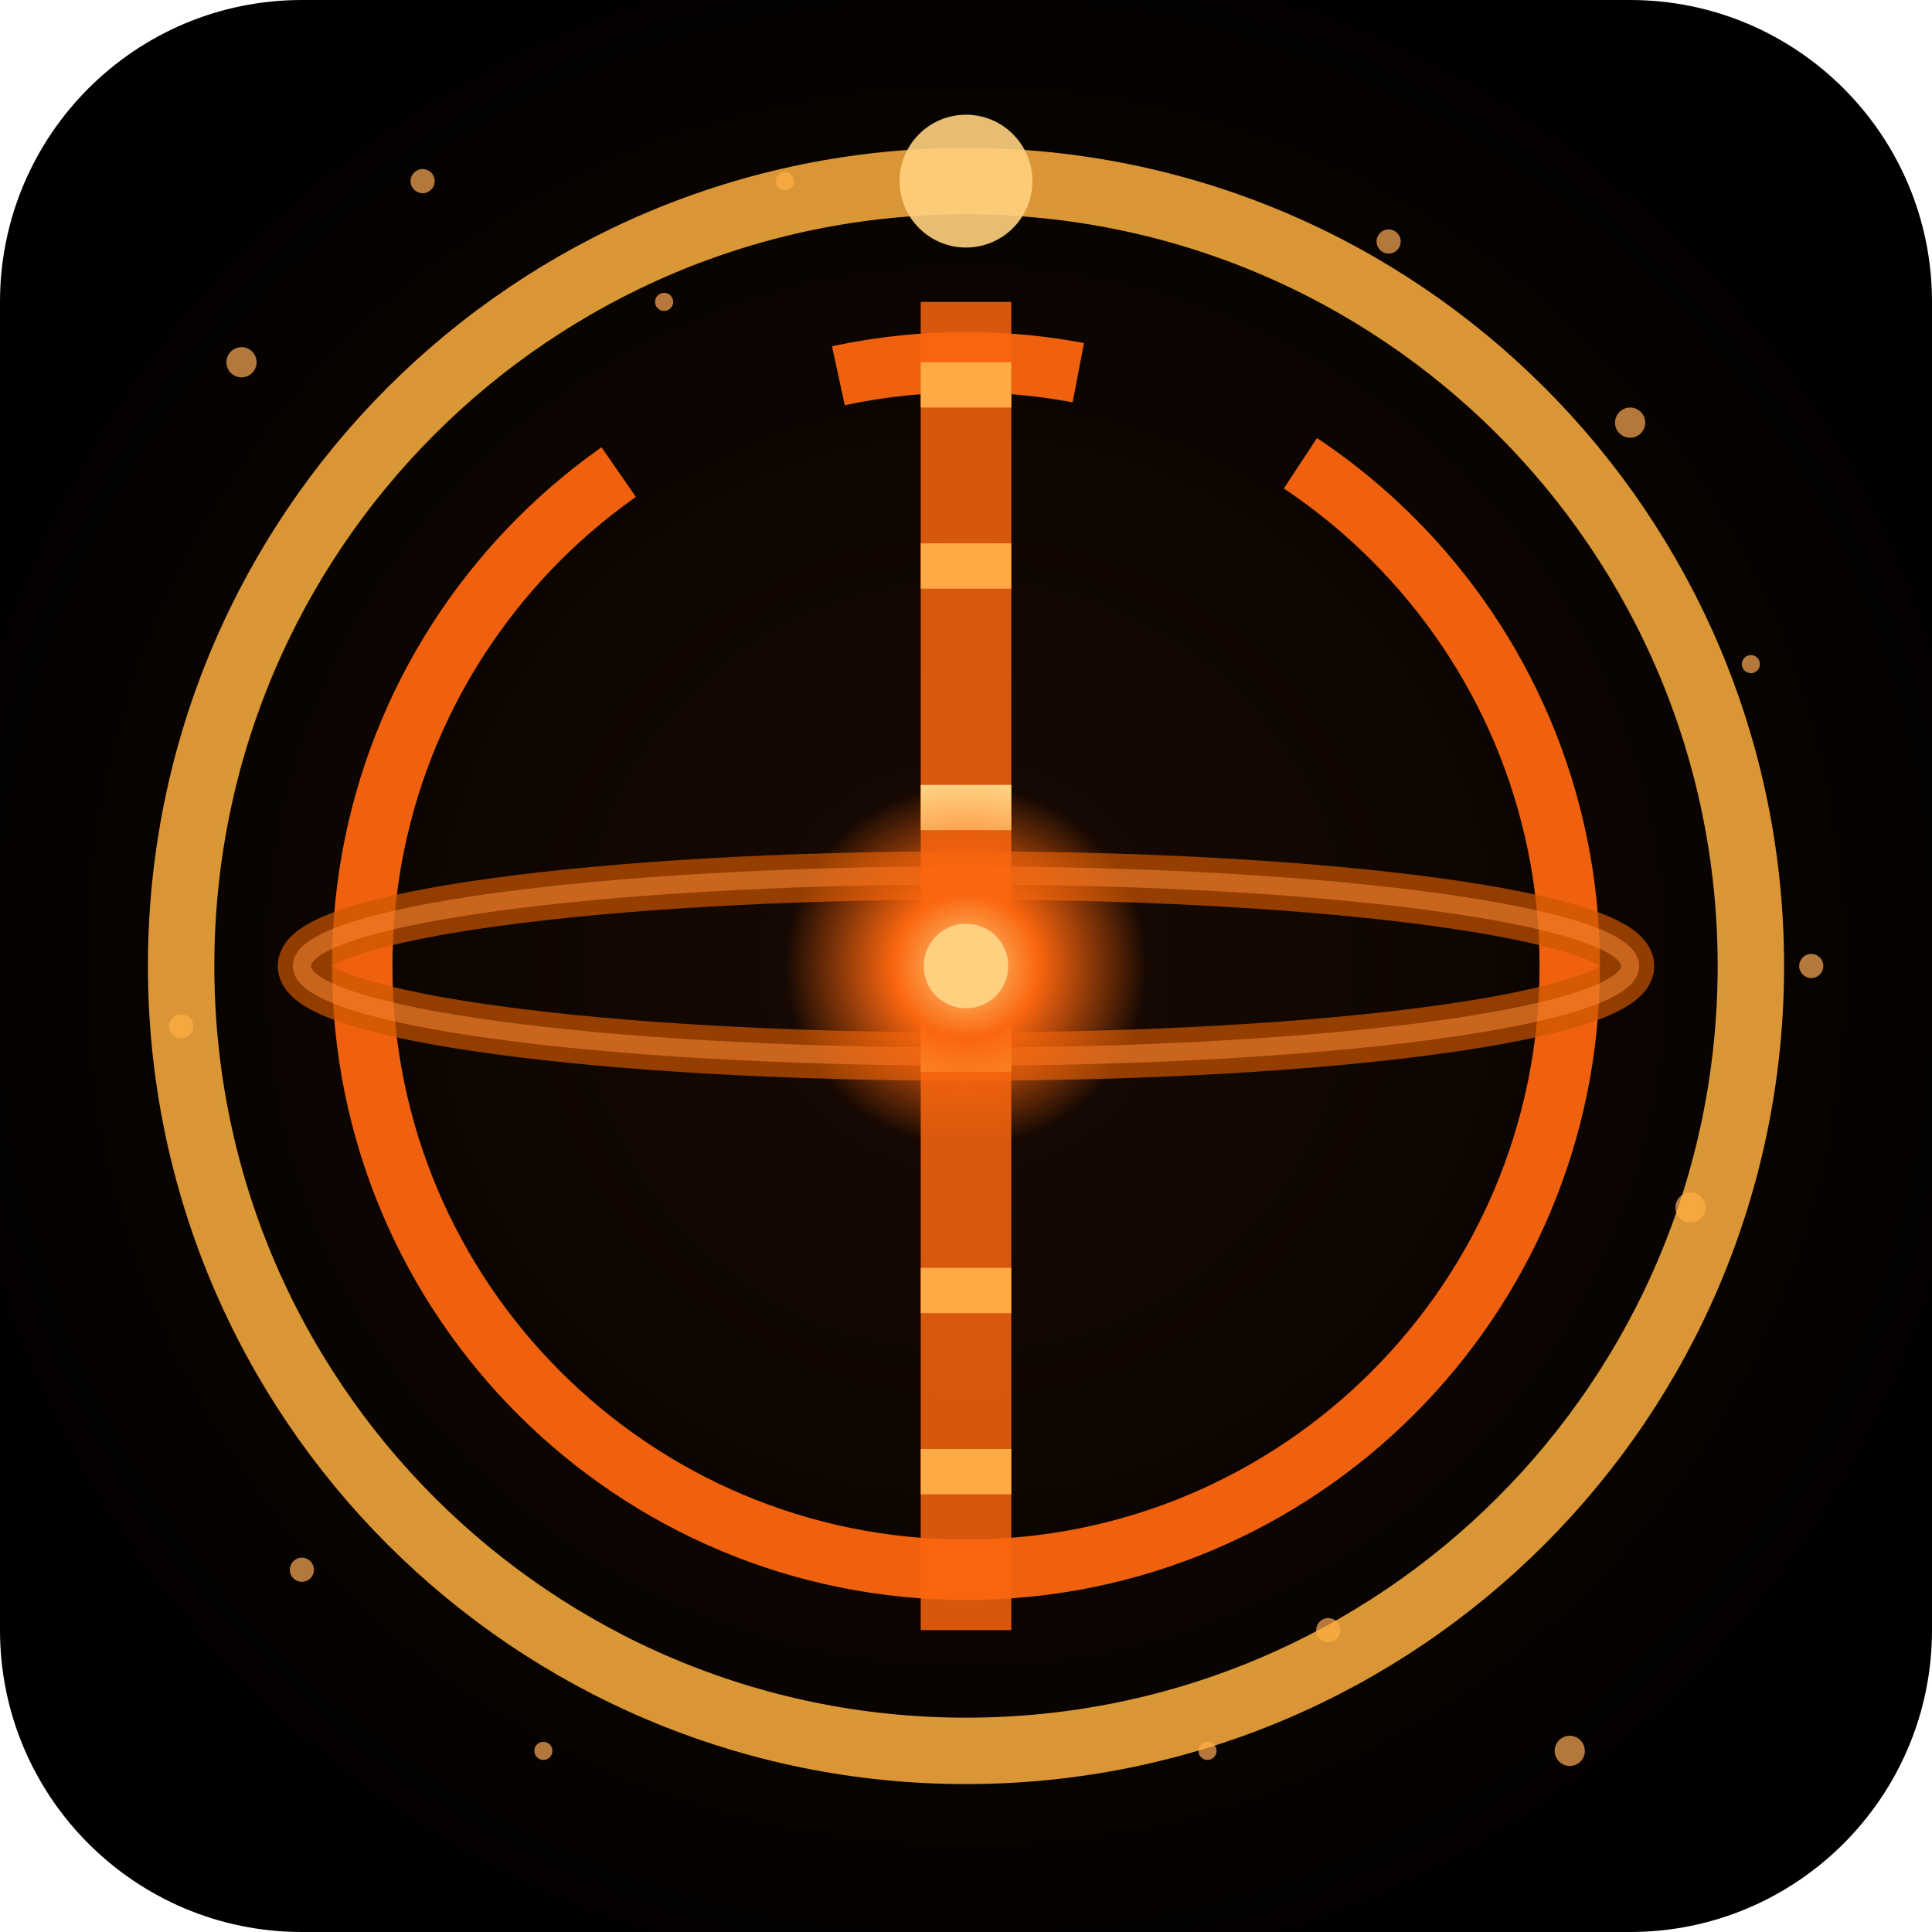
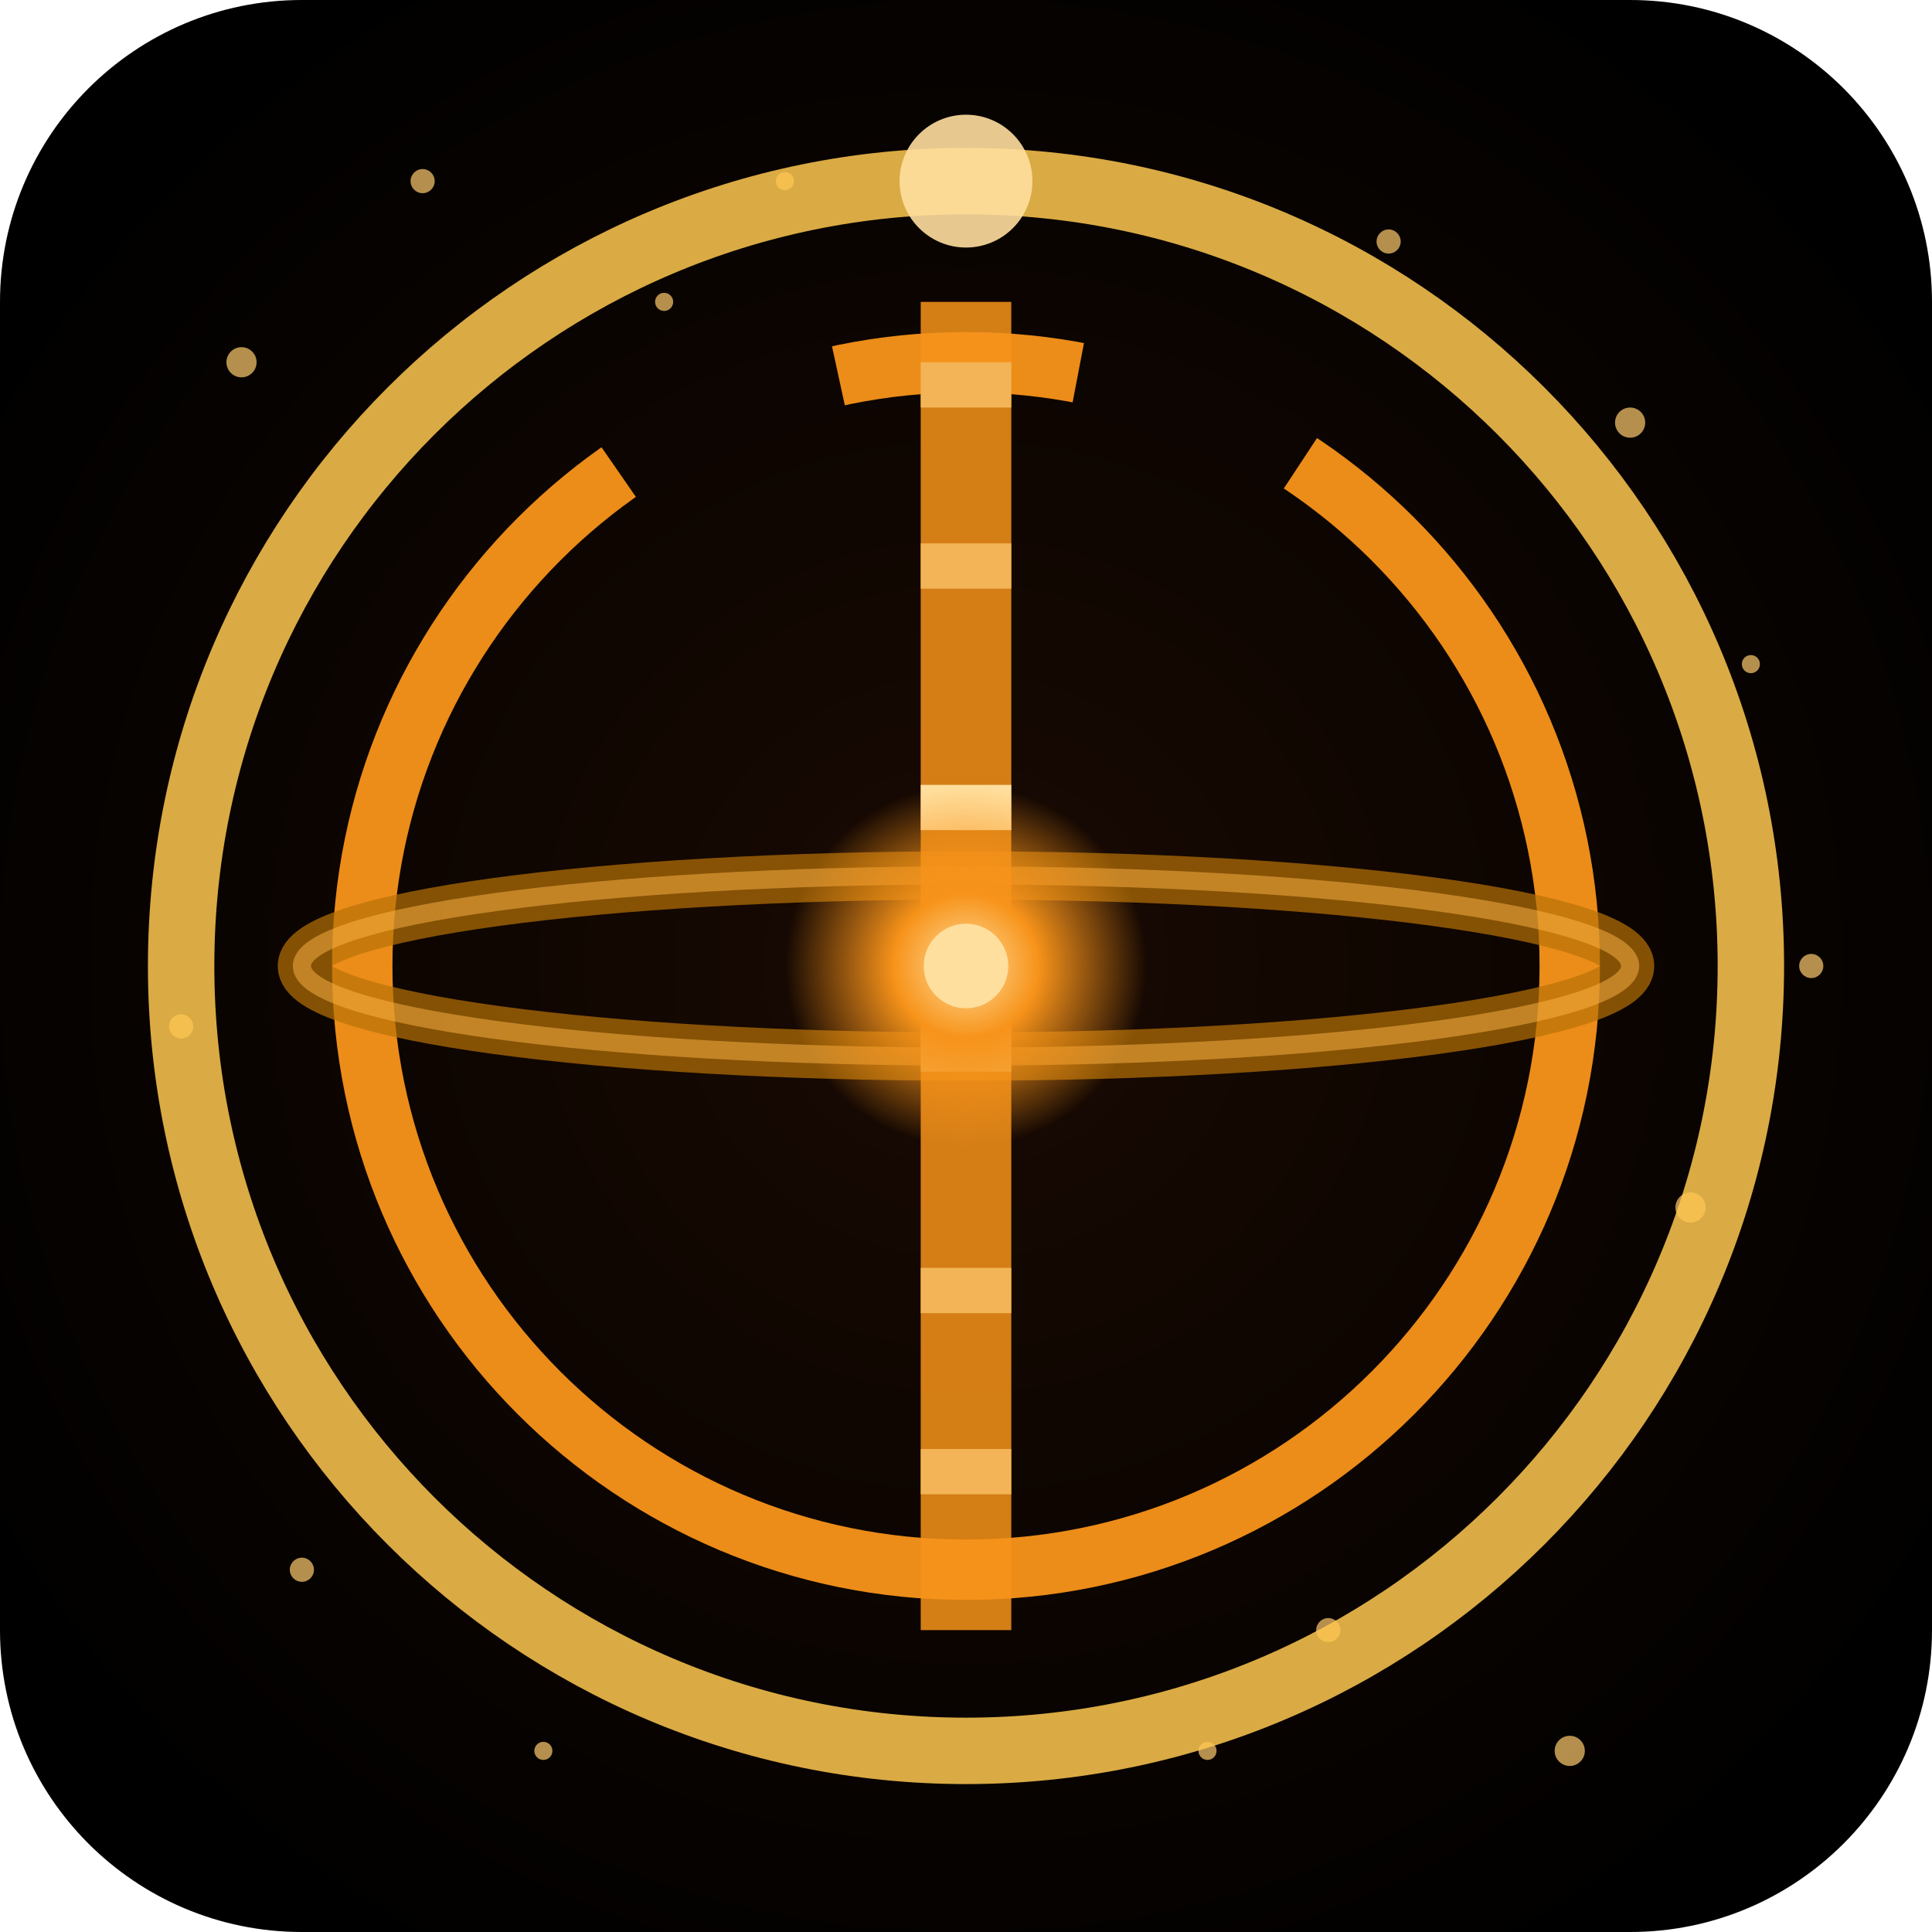
<svg xmlns="http://www.w3.org/2000/svg" viewBox="0 0 64 64">
  <defs>
    <radialGradient id="bg" cx="50%" cy="50%" r="60%">
      <stop offset="0%" stop-color="#1a0a02" />
      <stop offset="100%" stop-color="#000000" />
    </radialGradient>
    <radialGradient id="core" cx="50%" cy="50%" r="50%">
-       <stop offset="0%" stop-color="#FFD080" />
-       <stop offset="40%" stop-color="#FA660F" />
-       <stop offset="100%" stop-color="#FA660F" stop-opacity="0" />
+       <stop offset="0%" stop-color="#FFDF9E" />
+       <stop offset="40%" stop-color="#F7931A" />
+       <stop offset="100%" stop-color="#F7931A" stop-opacity="0" />
    </radialGradient>
  </defs>
  <rect width="64" height="64" rx="10" fill="url(#bg)" />
-   <g fill="#FFAA55" opacity="0.7">
+   <g fill="#FFCA6E" opacity="0.7">
    <circle cx="8" cy="12" r="0.5" />
    <circle cx="14" cy="6" r="0.4" />
    <circle cx="22" cy="10" r="0.3" />
    <circle cx="46" cy="8" r="0.4" />
    <circle cx="54" cy="14" r="0.5" />
    <circle cx="58" cy="22" r="0.3" />
    <circle cx="6" cy="34" r="0.4" />
    <circle cx="56" cy="40" r="0.5" />
    <circle cx="10" cy="52" r="0.4" />
    <circle cx="18" cy="58" r="0.3" />
    <circle cx="44" cy="54" r="0.4" />
    <circle cx="52" cy="58" r="0.5" />
    <circle cx="26" cy="6" r="0.3" />
    <circle cx="40" cy="58" r="0.3" />
    <circle cx="60" cy="32" r="0.4" />
  </g>
-   <circle cx="32" cy="32" r="26" fill="none" stroke="#FFB040" stroke-width="2.2" opacity="0.85" />
-   <circle cx="32" cy="32" r="20" fill="none" stroke="#FA660F" stroke-width="2" opacity="0.95" stroke-dasharray="110 8 8 8" stroke-dashoffset="28" />
-   <ellipse cx="32" cy="32" rx="22" ry="3" fill="none" stroke="#CC5500" stroke-width="1.6" opacity="0.7" />
-   <ellipse cx="32" cy="32" rx="22" ry="3" fill="none" stroke="#FF8C3A" stroke-width="0.6" opacity="0.5" />
+   <circle cx="32" cy="32" r="26" fill="none" stroke="#FFC850" stroke-width="2.2" opacity="0.85" />
+   <circle cx="32" cy="32" r="20" fill="none" stroke="#F7931A" stroke-width="2" opacity="0.95" stroke-dasharray="110 8 8 8" stroke-dashoffset="28" />
+   <ellipse cx="32" cy="32" rx="22" ry="3" fill="none" stroke="#B87206" stroke-width="1.6" opacity="0.7" />
+   <ellipse cx="32" cy="32" rx="22" ry="3" fill="none" stroke="#FFB547" stroke-width="0.6" opacity="0.5" />
  <g>
-     <rect x="30.5" y="10" width="3" height="44" fill="#FA660F" opacity="0.85" />
-     <rect x="30.5" y="12" width="3" height="1.5" fill="#FFAA44" />
-     <rect x="30.5" y="18" width="3" height="1.5" fill="#FFAA44" />
-     <rect x="30.5" y="26" width="3" height="1.5" fill="#FFD080" />
-     <rect x="30.5" y="34" width="3" height="1.5" fill="#FFAA44" />
-     <rect x="30.5" y="42" width="3" height="1.5" fill="#FFAA44" />
-     <rect x="30.5" y="48" width="3" height="1.5" fill="#FFAA44" />
+     <rect x="30.5" y="10" width="3" height="44" fill="#F7931A" opacity="0.85" />
+     <rect x="30.5" y="12" width="3" height="1.5" fill="#F2B456" />
+     <rect x="30.5" y="18" width="3" height="1.5" fill="#F2B456" />
+     <rect x="30.5" y="26" width="3" height="1.5" fill="#FFDF9E" />
+     <rect x="30.5" y="34" width="3" height="1.5" fill="#F2B456" />
+     <rect x="30.5" y="42" width="3" height="1.5" fill="#F2B456" />
+     <rect x="30.5" y="48" width="3" height="1.5" fill="#F2B456" />
  </g>
  <circle cx="32" cy="32" r="6" fill="url(#core)" />
-   <circle cx="32" cy="32" r="1.4" fill="#FFD080" />
-   <circle cx="32" cy="6" r="2.2" fill="#FFD080" opacity="0.9" />
+   <circle cx="32" cy="32" r="1.4" fill="#FFDF9E" />
+   <circle cx="32" cy="6" r="2.2" fill="#FFDF9E" opacity="0.9" />
</svg>
